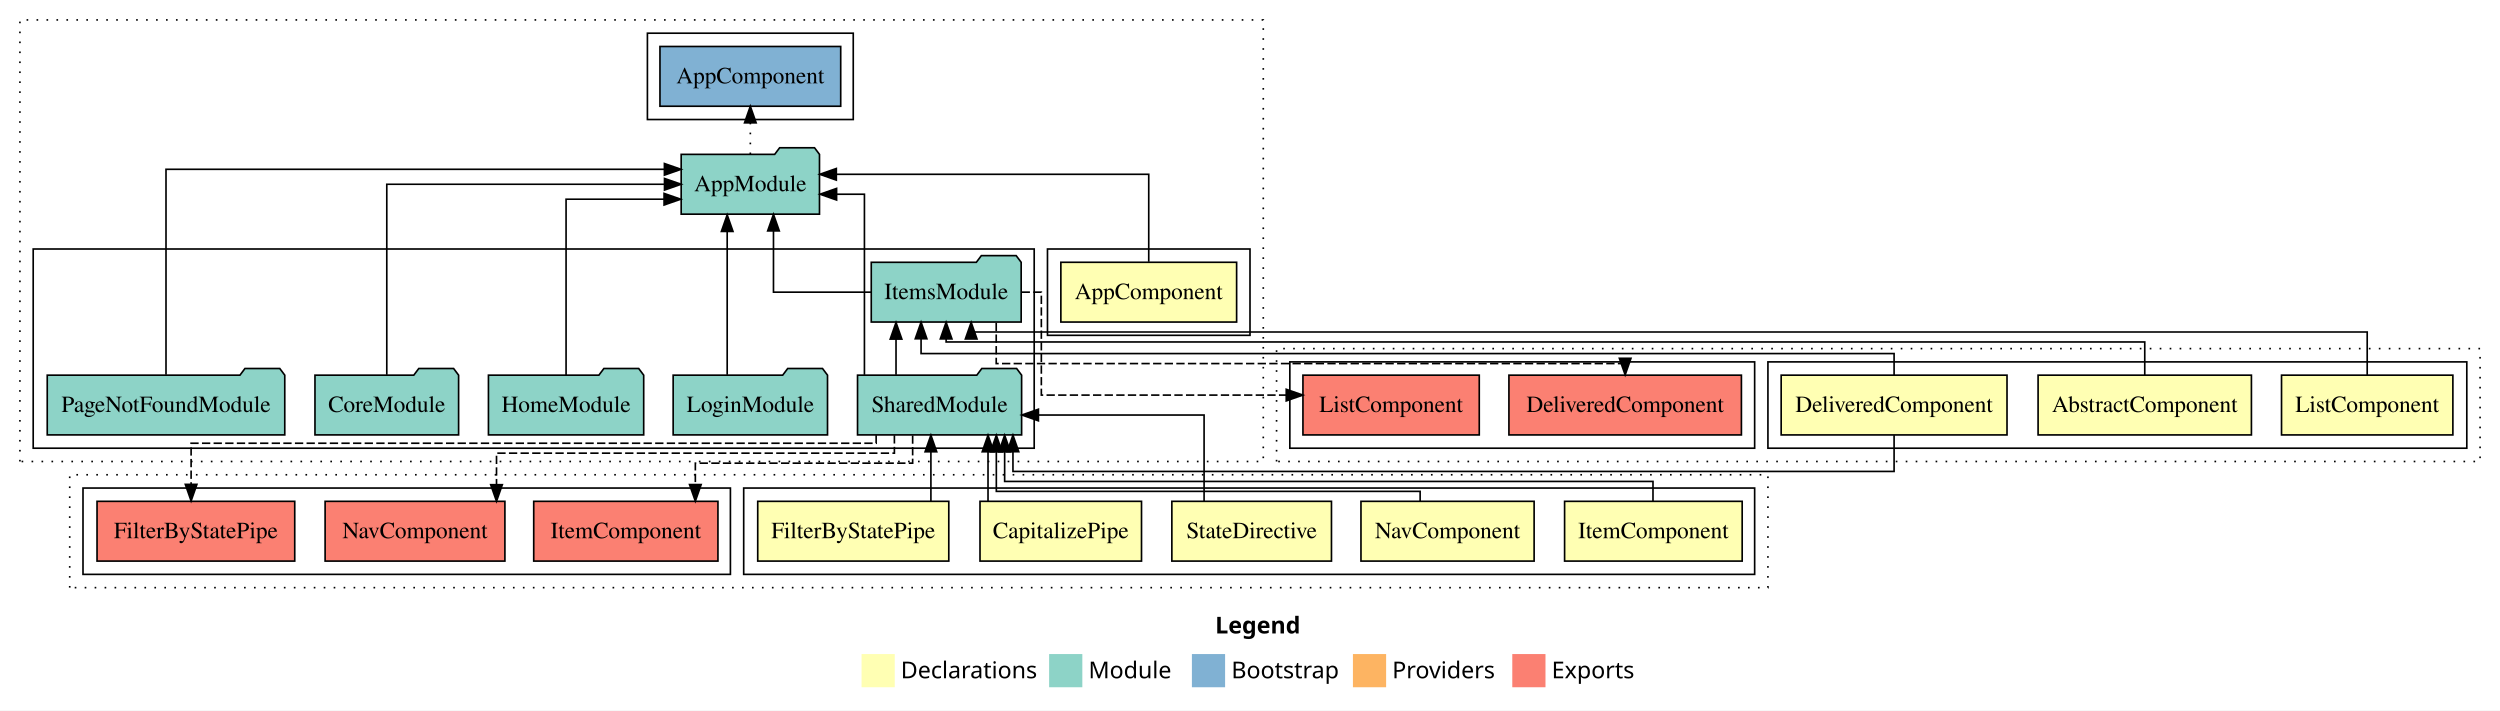
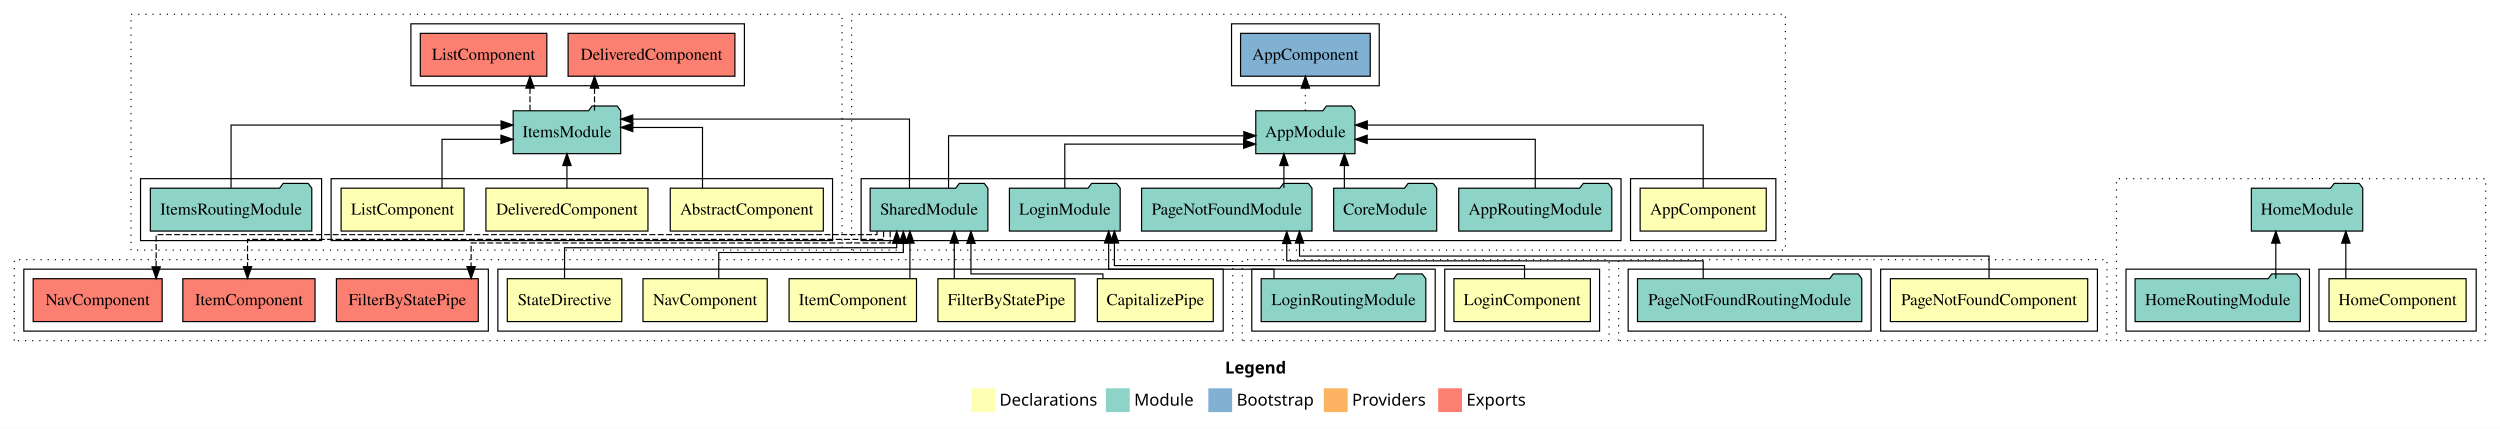
- <svg xmlns="http://www.w3.org/2000/svg" width="1506pt" height="428pt" viewBox="0.00 0.00 1506.00 428.00">
-   <g id="graph0" class="graph" transform="scale(1 1) rotate(0) translate(4 424)">
-     <polygon fill="#ffffff" stroke="transparent" points="-4,4 -4,-424 1502,-424 1502,4 -4,4" />
-     <text text-anchor="start" x="728.009" y="-42.4" font-family="sans-serif" font-weight="bold" font-size="14.00" fill="#000000">Legend</text>
-     <polygon fill="#ffffb3" stroke="transparent" points="515,-10 515,-30 535,-30 535,-10 515,-10" />
-     <text text-anchor="start" x="538.629" y="-15.4" font-family="sans-serif" font-size="14.00" fill="#000000">  Declarations</text>
-     <polygon fill="#8dd3c7" stroke="transparent" points="628,-10 628,-30 648,-30 648,-10 628,-10" />
-     <text text-anchor="start" x="651.725" y="-15.4" font-family="sans-serif" font-size="14.00" fill="#000000">  Module</text>
-     <polygon fill="#80b1d3" stroke="transparent" points="714,-10 714,-30 734,-30 734,-10 714,-10" />
-     <text text-anchor="start" x="737.781" y="-15.4" font-family="sans-serif" font-size="14.00" fill="#000000">  Bootstrap</text>
-     <polygon fill="#fdb462" stroke="transparent" points="811,-10 811,-30 831,-30 831,-10 811,-10" />
-     <text text-anchor="start" x="834.673" y="-15.4" font-family="sans-serif" font-size="14.00" fill="#000000">  Providers</text>
-     <polygon fill="#fb8072" stroke="transparent" points="907,-10 907,-30 927,-30 927,-10 907,-10" />
-     <text text-anchor="start" x="930.726" y="-15.4" font-family="sans-serif" font-size="14.00" fill="#000000">  Exports</text>
+ <svg xmlns="http://www.w3.org/2000/svg" width="2099pt" height="360pt" viewBox="0.00 0.00 2099.00 360.00">
+   <g id="graph0" class="graph" transform="scale(1 1) rotate(0) translate(4 356)">
+     <polygon fill="#ffffff" stroke="transparent" points="-4,4 -4,-356 2095,-356 2095,4 -4,4" />
+     <text text-anchor="start" x="1024.509" y="-42.4" font-family="sans-serif" font-weight="bold" font-size="14.00" fill="#000000">Legend</text>
+     <polygon fill="#ffffb3" stroke="transparent" points="811.5,-10 811.5,-30 831.5,-30 831.5,-10 811.5,-10" />
+     <text text-anchor="start" x="835.129" y="-15.4" font-family="sans-serif" font-size="14.00" fill="#000000">  Declarations</text>
+     <polygon fill="#8dd3c7" stroke="transparent" points="924.5,-10 924.5,-30 944.5,-30 944.5,-10 924.5,-10" />
+     <text text-anchor="start" x="948.225" y="-15.4" font-family="sans-serif" font-size="14.00" fill="#000000">  Module</text>
+     <polygon fill="#80b1d3" stroke="transparent" points="1010.5,-10 1010.5,-30 1030.5,-30 1030.5,-10 1010.5,-10" />
+     <text text-anchor="start" x="1034.281" y="-15.4" font-family="sans-serif" font-size="14.00" fill="#000000">  Bootstrap</text>
+     <polygon fill="#fdb462" stroke="transparent" points="1107.5,-10 1107.5,-30 1127.5,-30 1127.5,-10 1107.5,-10" />
+     <text text-anchor="start" x="1131.173" y="-15.4" font-family="sans-serif" font-size="14.00" fill="#000000">  Providers</text>
+     <polygon fill="#fb8072" stroke="transparent" points="1203.5,-10 1203.5,-30 1223.5,-30 1223.5,-10 1203.5,-10" />
+     <text text-anchor="start" x="1227.226" y="-15.4" font-family="sans-serif" font-size="14.00" fill="#000000">  Exports</text>
    <g id="clust1" class="cluster">
-       <polygon fill="none" stroke="#000000" stroke-dasharray="1,5" points="8,-146 8,-412 757,-412 757,-146 8,-146" />
+       <polygon fill="none" stroke="#000000" stroke-dasharray="1,5" points="711,-146 711,-344 1495,-344 1495,-146 711,-146" />
    </g>
    <g id="clust2" class="cluster">
-       <polygon fill="none" stroke="#000000" points="627,-222 627,-274 749,-274 749,-222 627,-222" />
+       <polygon fill="none" stroke="#000000" points="1365,-154 1365,-206 1487,-206 1487,-154 1365,-154" />
    </g>
    <g id="clust4" class="cluster">
-       <polygon fill="none" stroke="#000000" points="16,-154 16,-274 619,-274 619,-154 16,-154" />
+       <polygon fill="none" stroke="#000000" points="719,-154 719,-206 1357,-206 1357,-154 719,-154" />
    </g>
    <g id="clust6" class="cluster">
-       <polygon fill="none" stroke="#000000" points="386,-352 386,-404 510,-404 510,-352 386,-352" />
+       <polygon fill="none" stroke="#000000" points="1030,-284 1030,-336 1154,-336 1154,-284 1030,-284" />
    </g>
    <g id="clust20" class="cluster">
-       <polygon fill="none" stroke="#000000" stroke-dasharray="1,5" points="765,-146 765,-214 1490,-214 1490,-146 765,-146" />
+       <polygon fill="none" stroke="#000000" stroke-dasharray="1,5" points="1773,-70 1773,-206 2083,-206 2083,-70 1773,-70" />
    </g>
    <g id="clust21" class="cluster">
-       <polygon fill="none" stroke="#000000" points="1061,-154 1061,-206 1482,-206 1482,-154 1061,-154" />
-     </g>
-     <g id="clust26" class="cluster">
-       <polygon fill="none" stroke="#000000" points="773,-154 773,-206 1053,-206 1053,-154 773,-154" />
-     </g>
-     <g id="clust41" class="cluster">
-       <polygon fill="none" stroke="#000000" stroke-dasharray="1,5" points="38,-70 38,-138 1061,-138 1061,-70 38,-70" />
-     </g>
-     <g id="clust42" class="cluster">
-       <polygon fill="none" stroke="#000000" points="444,-78 444,-130 1053,-130 1053,-78 444,-78" />
-     </g>
-     <g id="clust50" class="cluster">
-       <polygon fill="none" stroke="#000000" points="46,-78 46,-130 436,-130 436,-78 46,-78" />
+       <polygon fill="none" stroke="#000000" points="1943,-78 1943,-130 2075,-130 2075,-78 1943,-78" />
+     </g>
+     <g id="clust23" class="cluster">
+       <polygon fill="none" stroke="#000000" points="1781,-78 1781,-130 1935,-130 1935,-78 1781,-78" />
+     </g>
+     <g id="clust33" class="cluster">
+       <polygon fill="none" stroke="#000000" stroke-dasharray="1,5" points="106,-146 106,-344 703,-344 703,-146 106,-146" />
+     </g>
+     <g id="clust34" class="cluster">
+       <polygon fill="none" stroke="#000000" points="274,-154 274,-206 695,-206 695,-154 274,-154" />
+     </g>
+     <g id="clust38" class="cluster">
+       <polygon fill="none" stroke="#000000" points="114,-154 114,-206 266,-206 266,-154 114,-154" />
+     </g>
+     <g id="clust39" class="cluster">
+       <polygon fill="none" stroke="#000000" points="341,-284 341,-336 621,-336 621,-284 341,-284" />
+     </g>
+     <g id="clust48" class="cluster">
+       <polygon fill="none" stroke="#000000" stroke-dasharray="1,5" points="1039,-70 1039,-138 1347,-138 1347,-70 1039,-70" />
+     </g>
+     <g id="clust49" class="cluster">
+       <polygon fill="none" stroke="#000000" points="1209,-78 1209,-130 1339,-130 1339,-78 1209,-78" />
+     </g>
+     <g id="clust51" class="cluster">
+       <polygon fill="none" stroke="#000000" points="1047,-78 1047,-130 1201,-130 1201,-78 1047,-78" />
+     </g>
+     <g id="clust61" class="cluster">
+       <polygon fill="none" stroke="#000000" stroke-dasharray="1,5" points="1355,-70 1355,-138 1765,-138 1765,-70 1355,-70" />
+     </g>
+     <g id="clust62" class="cluster">
+       <polygon fill="none" stroke="#000000" points="1575,-78 1575,-130 1757,-130 1757,-78 1575,-78" />
+     </g>
+     <g id="clust64" class="cluster">
+       <polygon fill="none" stroke="#000000" points="1363,-78 1363,-130 1567,-130 1567,-78 1363,-78" />
+     </g>
+     <g id="clust74" class="cluster">
+       <polygon fill="none" stroke="#000000" stroke-dasharray="1,5" points="8,-70 8,-138 1031,-138 1031,-70 8,-70" />
+     </g>
+     <g id="clust75" class="cluster">
+       <polygon fill="none" stroke="#000000" points="414,-78 414,-130 1023,-130 1023,-78 414,-78" />
+     </g>
+     <g id="clust82" class="cluster">
+       <polygon fill="none" stroke="#000000" points="16,-78 16,-130 406,-130 406,-78 16,-78" />
    </g>
    <g id="node1" class="node">
-       <polygon fill="#ffffb3" stroke="#000000" points="740.94,-266 635.06,-266 635.06,-230 740.94,-230 740.94,-266" />
-       <text text-anchor="middle" x="688" y="-243.8" font-family="Times,serif" font-size="14.00" fill="#000000">AppComponent</text>
+       <polygon fill="#ffffb3" stroke="#000000" points="1478.94,-198 1373.06,-198 1373.06,-162 1478.94,-162 1478.94,-198" />
+       <text text-anchor="middle" x="1426" y="-175.8" font-family="Times,serif" font-size="14.00" fill="#000000">AppComponent</text>
    </g>
    <g id="node2" class="node">
-       <polygon fill="#8dd3c7" stroke="#000000" points="489.657,-331 486.657,-335 465.657,-335 462.657,-331 406.343,-331 406.343,-295 489.657,-295 489.657,-331" />
-       <text text-anchor="middle" x="448" y="-308.8" font-family="Times,serif" font-size="14.00" fill="#000000">AppModule</text>
+       <polygon fill="#8dd3c7" stroke="#000000" points="1133.657,-263 1130.657,-267 1109.657,-267 1106.657,-263 1050.343,-263 1050.343,-227 1133.657,-227 1133.657,-263" />
+       <text text-anchor="middle" x="1092" y="-240.8" font-family="Times,serif" font-size="14.00" fill="#000000">AppModule</text>
    </g>
    <g id="edge1" class="edge">
-       <path fill="none" stroke="#000000" d="M688,-266.284C688,-287.321 688,-319 688,-319 688,-319 499.805,-319 499.805,-319" />
-       <polygon fill="#000000" stroke="#000000" points="499.805,-315.5 489.805,-319 499.805,-322.5 499.805,-315.5" />
+       <path fill="none" stroke="#000000" d="M1426,-198.284C1426,-219.321 1426,-251 1426,-251 1426,-251 1143.963,-251 1143.963,-251" />
+       <polygon fill="#000000" stroke="#000000" points="1143.963,-247.5 1133.963,-251 1143.963,-254.5 1143.963,-247.5" />
+     </g>
+     <g id="node8" class="node">
+       <polygon fill="#80b1d3" stroke="#000000" points="1146.439,-328 1037.561,-328 1037.561,-292 1146.439,-292 1146.439,-328" />
+       <text text-anchor="middle" x="1092" y="-305.8" font-family="Times,serif" font-size="14.00" fill="#000000">AppComponent </text>
+     </g>
+     <g id="edge7" class="edge">
+       <path fill="none" stroke="#000000" stroke-dasharray="1,5" d="M1092,-263.106C1092,-263.106 1092,-281.991 1092,-281.991" />
+       <polygon fill="#000000" stroke="#000000" points="1088.5,-281.991 1092,-291.991 1095.5,-281.991 1088.5,-281.991" />
+     </g>
+     <g id="node3" class="node">
+       <polygon fill="#8dd3c7" stroke="#000000" points="1349.274,-198 1346.274,-202 1325.274,-202 1322.274,-198 1220.726,-198 1220.726,-162 1349.274,-162 1349.274,-198" />
+       <text text-anchor="middle" x="1285" y="-175.8" font-family="Times,serif" font-size="14.00" fill="#000000">AppRoutingModule</text>
+     </g>
+     <g id="edge2" class="edge">
+       <path fill="none" stroke="#000000" d="M1285,-198.023C1285,-215.373 1285,-239 1285,-239 1285,-239 1143.878,-239 1143.878,-239" />
+       <polygon fill="#000000" stroke="#000000" points="1143.878,-235.5 1133.878,-239 1143.878,-242.5 1143.878,-235.5" />
+     </g>
+     <g id="node4" class="node">
+       <polygon fill="#8dd3c7" stroke="#000000" points="1202.262,-198 1199.262,-202 1178.262,-202 1175.262,-198 1115.738,-198 1115.738,-162 1202.262,-162 1202.262,-198" />
+       <text text-anchor="middle" x="1159" y="-175.8" font-family="Times,serif" font-size="14.00" fill="#000000">CoreModule</text>
+     </g>
+     <g id="edge3" class="edge">
+       <path fill="none" stroke="#000000" d="M1124.724,-198.106C1124.724,-198.106 1124.724,-216.991 1124.724,-216.991" />
+       <polygon fill="#000000" stroke="#000000" points="1121.224,-216.991 1124.724,-226.991 1128.224,-216.991 1121.224,-216.991" />
+     </g>
+     <g id="node5" class="node">
+       <polygon fill="#8dd3c7" stroke="#000000" points="936.493,-198 933.493,-202 912.493,-202 909.493,-198 843.507,-198 843.507,-162 936.493,-162 936.493,-198" />
+       <text text-anchor="middle" x="890" y="-175.8" font-family="Times,serif" font-size="14.00" fill="#000000">LoginModule</text>
+     </g>
+     <g id="edge4" class="edge">
+       <path fill="none" stroke="#000000" d="M890,-198.009C890,-214.049 890,-235 890,-235 890,-235 1040.146,-235 1040.146,-235" />
+       <polygon fill="#000000" stroke="#000000" points="1040.146,-238.5 1050.146,-235 1040.145,-231.5 1040.146,-238.5" />
+     </g>
+     <g id="node6" class="node">
+       <polygon fill="#8dd3c7" stroke="#000000" points="1097.542,-198 1094.542,-202 1073.542,-202 1070.542,-198 954.458,-198 954.458,-162 1097.542,-162 1097.542,-198" />
+       <text text-anchor="middle" x="1026" y="-175.8" font-family="Times,serif" font-size="14.00" fill="#000000">PageNotFoundModule</text>
+     </g>
+     <g id="edge5" class="edge">
+       <path fill="none" stroke="#000000" d="M1073.971,-198.106C1073.971,-198.106 1073.971,-216.991 1073.971,-216.991" />
+       <polygon fill="#000000" stroke="#000000" points="1070.471,-216.991 1073.971,-226.991 1077.471,-216.991 1070.471,-216.991" />
+     </g>
+     <g id="node7" class="node">
+       <polygon fill="#8dd3c7" stroke="#000000" points="825.423,-198 822.423,-202 801.423,-202 798.423,-198 726.577,-198 726.577,-162 825.423,-162 825.423,-198" />
+       <text text-anchor="middle" x="776" y="-175.8" font-family="Times,serif" font-size="14.00" fill="#000000">SharedModule</text>
+     </g>
+     <g id="edge6" class="edge">
+       <path fill="none" stroke="#000000" d="M792.404,-198.267C792.404,-216.555 792.404,-242 792.404,-242 792.404,-242 1040.342,-242 1040.342,-242" />
+       <polygon fill="#000000" stroke="#000000" points="1040.342,-245.5 1050.342,-242 1040.342,-238.5 1040.342,-245.5" />
+     </g>
+     <g id="node15" class="node">
+       <polygon fill="#8dd3c7" stroke="#000000" points="517.152,-263 514.152,-267 493.151,-267 490.151,-263 426.849,-263 426.849,-227 517.152,-227 517.152,-263" />
+       <text text-anchor="middle" x="472" y="-240.8" font-family="Times,serif" font-size="14.00" fill="#000000">ItemsModule</text>
+     </g>
+     <g id="edge14" class="edge">
+       <path fill="none" stroke="#000000" d="M759.596,-198.011C759.596,-220.485 759.596,-256 759.596,-256 759.596,-256 527.253,-256 527.253,-256" />
+       <polygon fill="#000000" stroke="#000000" points="527.253,-252.5 517.253,-256 527.253,-259.5 527.253,-252.5" />
+     </g>
+     <g id="node28" class="node">
+       <polygon fill="#fb8072" stroke="#000000" points="397.547,-122 278.453,-122 278.453,-86 397.547,-86 397.547,-122" />
+       <text text-anchor="middle" x="338" y="-99.8" font-family="Times,serif" font-size="14.00" fill="#000000">FilterByStatePipe </text>
+     </g>
+     <g id="edge26" class="edge">
+       <path fill="none" stroke="#000000" stroke-dasharray="5,2" d="M743.377,-161.793C743.377,-156.445 743.377,-152 743.377,-152 743.377,-152 391.539,-152 391.539,-152 391.539,-152 391.539,-132.147 391.539,-132.147" />
+       <polygon fill="#000000" stroke="#000000" points="395.039,-132.147 391.539,-122.147 388.039,-132.147 395.039,-132.147" />
+     </g>
+     <g id="node29" class="node">
+       <polygon fill="#fb8072" stroke="#000000" points="260.49,-122 149.51,-122 149.51,-86 260.49,-86 260.49,-122" />
+       <text text-anchor="middle" x="205" y="-99.8" font-family="Times,serif" font-size="14.00" fill="#000000">ItemComponent </text>
+     </g>
+     <g id="edge27" class="edge">
+       <path fill="none" stroke="#000000" stroke-dasharray="5,2" d="M737.848,-161.831C737.848,-157.954 737.848,-155 737.848,-155 737.848,-155 203.82,-155 203.82,-155 203.82,-155 203.82,-132.124 203.82,-132.124" />
+       <polygon fill="#000000" stroke="#000000" points="207.32,-132.124 203.82,-122.124 200.32,-132.124 207.32,-132.124" />
+     </g>
+     <g id="node30" class="node">
+       <polygon fill="#fb8072" stroke="#000000" points="132.154,-122 23.846,-122 23.846,-86 132.154,-86 132.154,-122" />
+       <text text-anchor="middle" x="78" y="-99.8" font-family="Times,serif" font-size="14.00" fill="#000000">NavComponent </text>
+     </g>
+     <g id="edge28" class="edge">
+       <path fill="none" stroke="#000000" stroke-dasharray="5,2" d="M732.318,-161.92C732.318,-160.154 732.318,-159 732.318,-159 732.318,-159 127.096,-159 127.096,-159 127.096,-159 127.096,-132.009 127.096,-132.009" />
+       <polygon fill="#000000" stroke="#000000" points="130.596,-132.009 127.096,-122.009 123.596,-132.009 130.596,-132.009" />
    </g>
    <g id="node9" class="node">
-       <polygon fill="#80b1d3" stroke="#000000" points="502.439,-396 393.561,-396 393.561,-360 502.439,-360 502.439,-396" />
-       <text text-anchor="middle" x="448" y="-373.8" font-family="Times,serif" font-size="14.00" fill="#000000">AppComponent </text>
+       <polygon fill="#ffffb3" stroke="#000000" points="2066.545,-122 1951.455,-122 1951.455,-86 2066.545,-86 2066.545,-122" />
+       <text text-anchor="middle" x="2009" y="-99.8" font-family="Times,serif" font-size="14.00" fill="#000000">HomeComponent</text>
+     </g>
+     <g id="node10" class="node">
+       <polygon fill="#8dd3c7" stroke="#000000" points="1979.762,-198 1976.762,-202 1955.762,-202 1952.762,-198 1886.238,-198 1886.238,-162 1979.762,-162 1979.762,-198" />
+       <text text-anchor="middle" x="1933" y="-175.8" font-family="Times,serif" font-size="14.00" fill="#000000">HomeModule</text>
    </g>
    <g id="edge8" class="edge">
-       <path fill="none" stroke="#000000" stroke-dasharray="1,5" d="M448,-331.106C448,-331.106 448,-349.991 448,-349.991" />
-       <polygon fill="#000000" stroke="#000000" points="444.5,-349.991 448,-359.991 451.5,-349.991 444.5,-349.991" />
-     </g>
-     <g id="node3" class="node">
-       <polygon fill="#8dd3c7" stroke="#000000" points="272.262,-198 269.262,-202 248.262,-202 245.262,-198 185.738,-198 185.738,-162 272.262,-162 272.262,-198" />
-       <text text-anchor="middle" x="229" y="-175.8" font-family="Times,serif" font-size="14.00" fill="#000000">CoreModule</text>
-     </g>
-     <g id="edge2" class="edge">
-       <path fill="none" stroke="#000000" d="M229,-198.214C229,-234.64 229,-313 229,-313 229,-313 396.292,-313 396.292,-313" />
-       <polygon fill="#000000" stroke="#000000" points="396.292,-316.5 406.292,-313 396.292,-309.5 396.292,-316.5" />
-     </g>
-     <g id="node4" class="node">
-       <polygon fill="#8dd3c7" stroke="#000000" points="383.762,-198 380.762,-202 359.762,-202 356.762,-198 290.238,-198 290.238,-162 383.762,-162 383.762,-198" />
-       <text text-anchor="middle" x="337" y="-175.8" font-family="Times,serif" font-size="14.00" fill="#000000">HomeModule</text>
-     </g>
-     <g id="edge3" class="edge">
-       <path fill="none" stroke="#000000" d="M337,-198.031C337,-232.422 337,-304 337,-304 337,-304 396.036,-304 396.036,-304" />
-       <polygon fill="#000000" stroke="#000000" points="396.036,-307.5 406.036,-304 396.036,-300.5 396.036,-307.5" />
-     </g>
-     <g id="node5" class="node">
-       <polygon fill="#8dd3c7" stroke="#000000" points="611.152,-266 608.152,-270 587.152,-270 584.152,-266 520.848,-266 520.848,-230 611.152,-230 611.152,-266" />
-       <text text-anchor="middle" x="566" y="-243.8" font-family="Times,serif" font-size="14.00" fill="#000000">ItemsModule</text>
-     </g>
-     <g id="edge4" class="edge">
-       <path fill="none" stroke="#000000" d="M520.662,-248C492.62,-248 461.943,-248 461.943,-248 461.943,-248 461.943,-284.894 461.943,-284.894" />
-       <polygon fill="#000000" stroke="#000000" points="458.443,-284.894 461.943,-294.894 465.443,-284.894 458.443,-284.894" />
+       <path fill="none" stroke="#000000" d="M1965.554,-122.011C1965.554,-122.011 1965.554,-151.855 1965.554,-151.855" />
+       <polygon fill="#000000" stroke="#000000" points="1962.054,-151.855 1965.554,-161.855 1969.054,-151.855 1962.054,-151.855" />
+     </g>
+     <g id="node11" class="node">
+       <polygon fill="#8dd3c7" stroke="#000000" points="1927.38,-122 1924.38,-126 1903.38,-126 1900.38,-122 1788.62,-122 1788.62,-86 1927.38,-86 1927.38,-122" />
+       <text text-anchor="middle" x="1858" y="-99.8" font-family="Times,serif" font-size="14.00" fill="#000000">HomeRoutingModule</text>
+     </g>
+     <g id="edge9" class="edge">
+       <path fill="none" stroke="#000000" d="M1906.78,-122.011C1906.78,-122.011 1906.78,-151.855 1906.78,-151.855" />
+       <polygon fill="#000000" stroke="#000000" points="1903.28,-151.855 1906.78,-161.855 1910.28,-151.855 1903.28,-151.855" />
+     </g>
+     <g id="node12" class="node">
+       <polygon fill="#ffffb3" stroke="#000000" points="687.255,-198 558.745,-198 558.745,-162 687.255,-162 687.255,-198" />
+       <text text-anchor="middle" x="623" y="-175.8" font-family="Times,serif" font-size="14.00" fill="#000000">AbstractComponent</text>
+     </g>
+     <g id="edge10" class="edge">
+       <path fill="none" stroke="#000000" d="M585.817,-198.129C585.817,-218.572 585.817,-249 585.817,-249 585.817,-249 527.311,-249 527.311,-249" />
+       <polygon fill="#000000" stroke="#000000" points="527.311,-245.5 517.311,-249 527.311,-252.5 527.311,-245.5" />
    </g>
    <g id="node13" class="node">
-       <polygon fill="#fb8072" stroke="#000000" points="1045.025,-198 904.975,-198 904.975,-162 1045.025,-162 1045.025,-198" />
-       <text text-anchor="middle" x="975" y="-175.8" font-family="Times,serif" font-size="14.00" fill="#000000">DeliveredComponent </text>
+       <polygon fill="#ffffb3" stroke="#000000" points="540.025,-198 403.975,-198 403.975,-162 540.025,-162 540.025,-198" />
+       <text text-anchor="middle" x="472" y="-175.8" font-family="Times,serif" font-size="14.00" fill="#000000">DeliveredComponent</text>
+     </g>
+     <g id="edge11" class="edge">
+       <path fill="none" stroke="#000000" d="M472,-198.106C472,-198.106 472,-216.991 472,-216.991" />
+       <polygon fill="#000000" stroke="#000000" points="468.5,-216.991 472,-226.991 475.5,-216.991 468.5,-216.991" />
+     </g>
+     <g id="node14" class="node">
+       <polygon fill="#ffffb3" stroke="#000000" points="385.611,-198 282.389,-198 282.389,-162 385.611,-162 385.611,-198" />
+       <text text-anchor="middle" x="334" y="-175.8" font-family="Times,serif" font-size="14.00" fill="#000000">ListComponent</text>
+     </g>
+     <g id="edge12" class="edge">
+       <path fill="none" stroke="#000000" d="M367.125,-198.023C367.125,-215.373 367.125,-239 367.125,-239 367.125,-239 416.61,-239 416.61,-239" />
+       <polygon fill="#000000" stroke="#000000" points="416.61,-242.5 426.61,-239 416.61,-235.5 416.61,-242.5" />
+     </g>
+     <g id="node17" class="node">
+       <polygon fill="#fb8072" stroke="#000000" points="613.025,-328 472.975,-328 472.975,-292 613.025,-292 613.025,-328" />
+       <text text-anchor="middle" x="543" y="-305.8" font-family="Times,serif" font-size="14.00" fill="#000000">DeliveredComponent </text>
+     </g>
+     <g id="edge15" class="edge">
+       <path fill="none" stroke="#000000" stroke-dasharray="5,2" d="M495.157,-263.106C495.157,-263.106 495.157,-281.991 495.157,-281.991" />
+       <polygon fill="#000000" stroke="#000000" points="491.657,-281.991 495.157,-291.991 498.657,-281.991 491.657,-281.991" />
+     </g>
+     <g id="node18" class="node">
+       <polygon fill="#fb8072" stroke="#000000" points="455.111,-328 348.889,-328 348.889,-292 455.111,-292 455.111,-328" />
+       <text text-anchor="middle" x="402" y="-305.8" font-family="Times,serif" font-size="14.00" fill="#000000">ListComponent </text>
+     </g>
+     <g id="edge16" class="edge">
+       <path fill="none" stroke="#000000" stroke-dasharray="5,2" d="M440.99,-263.106C440.99,-263.106 440.99,-281.991 440.99,-281.991" />
+       <polygon fill="#000000" stroke="#000000" points="437.49,-281.991 440.99,-291.991 444.49,-281.991 437.49,-281.991" />
+     </g>
+     <g id="node16" class="node">
+       <polygon fill="#8dd3c7" stroke="#000000" points="257.769,-198 254.769,-202 233.769,-202 230.769,-198 122.231,-198 122.231,-162 257.769,-162 257.769,-198" />
+       <text text-anchor="middle" x="190" y="-175.8" font-family="Times,serif" font-size="14.00" fill="#000000">ItemsRoutingModule</text>
    </g>
    <g id="edge13" class="edge">
-       <path fill="none" stroke="#000000" stroke-dasharray="5,2" d="M596.122,-229.515C596.122,-217.86 596.122,-205 596.122,-205 596.122,-205 975,-205 975,-205 975,-205 975,-204.317 975,-204.317" />
-       <polygon fill="#000000" stroke="#000000" points="978.5,-208.169 975,-198.169 971.5,-208.169 978.5,-208.169" />
-     </g>
-     <g id="node14" class="node">
-       <polygon fill="#fb8072" stroke="#000000" points="887.111,-198 780.889,-198 780.889,-162 887.111,-162 887.111,-198" />
-       <text text-anchor="middle" x="834" y="-175.8" font-family="Times,serif" font-size="14.00" fill="#000000">ListComponent </text>
-     </g>
-     <g id="edge14" class="edge">
-       <path fill="none" stroke="#000000" stroke-dasharray="5,2" d="M611.43,-248C618.385,-248 623.303,-248 623.303,-248 623.303,-248 623.303,-186 623.303,-186 623.303,-186 770.832,-186 770.832,-186" />
-       <polygon fill="#000000" stroke="#000000" points="770.832,-189.5 780.832,-186 770.832,-182.5 770.832,-189.5" />
-     </g>
-     <g id="node6" class="node">
-       <polygon fill="#8dd3c7" stroke="#000000" points="494.493,-198 491.493,-202 470.493,-202 467.493,-198 401.507,-198 401.507,-162 494.493,-162 494.493,-198" />
-       <text text-anchor="middle" x="448" y="-175.8" font-family="Times,serif" font-size="14.00" fill="#000000">LoginModule</text>
-     </g>
-     <g id="edge5" class="edge">
-       <path fill="none" stroke="#000000" d="M434.057,-198.214C434.057,-198.214 434.057,-284.579 434.057,-284.579" />
-       <polygon fill="#000000" stroke="#000000" points="430.557,-284.579 434.057,-294.579 437.557,-284.579 430.557,-284.579" />
-     </g>
-     <g id="node7" class="node">
-       <polygon fill="#8dd3c7" stroke="#000000" points="167.542,-198 164.542,-202 143.542,-202 140.542,-198 24.458,-198 24.458,-162 167.542,-162 167.542,-198" />
-       <text text-anchor="middle" x="96" y="-175.8" font-family="Times,serif" font-size="14.00" fill="#000000">PageNotFoundModule</text>
-     </g>
-     <g id="edge6" class="edge">
-       <path fill="none" stroke="#000000" d="M96,-198.273C96,-236.625 96,-322 96,-322 96,-322 396.239,-322 396.239,-322" />
-       <polygon fill="#000000" stroke="#000000" points="396.239,-325.5 406.239,-322 396.239,-318.5 396.239,-325.5" />
-     </g>
-     <g id="node8" class="node">
-       <polygon fill="#8dd3c7" stroke="#000000" points="611.423,-198 608.423,-202 587.423,-202 584.423,-198 512.577,-198 512.577,-162 611.423,-162 611.423,-198" />
-       <text text-anchor="middle" x="562" y="-175.8" font-family="Times,serif" font-size="14.00" fill="#000000">SharedModule</text>
-     </g>
-     <g id="edge7" class="edge">
-       <path fill="none" stroke="#000000" d="M516.732,-198.196C516.732,-233.313 516.732,-307 516.732,-307 516.732,-307 499.962,-307 499.962,-307" />
-       <polygon fill="#000000" stroke="#000000" points="499.962,-303.5 489.962,-307 499.961,-310.5 499.962,-303.5" />
-     </g>
-     <g id="edge12" class="edge">
-       <path fill="none" stroke="#000000" d="M535.764,-198.223C535.764,-198.223 535.764,-219.727 535.764,-219.727" />
-       <polygon fill="#000000" stroke="#000000" points="532.264,-219.727 535.764,-229.727 539.264,-219.727 532.264,-219.727" />
+       <path fill="none" stroke="#000000" d="M190,-198.284C190,-219.321 190,-251 190,-251 190,-251 416.692,-251 416.692,-251" />
+       <polygon fill="#000000" stroke="#000000" points="416.692,-254.5 426.692,-251 416.692,-247.5 416.692,-254.5" />
+     </g>
+     <g id="node19" class="node">
+       <polygon fill="#ffffb3" stroke="#000000" points="1331.276,-122 1216.724,-122 1216.724,-86 1331.276,-86 1331.276,-122" />
+       <text text-anchor="middle" x="1274" y="-99.8" font-family="Times,serif" font-size="14.00" fill="#000000">LoginComponent</text>
+     </g>
+     <g id="edge17" class="edge">
+       <path fill="none" stroke="#000000" d="M1276,-122.201C1276,-128.028 1276,-133 1276,-133 1276,-133 931.667,-133 931.667,-133 931.667,-133 931.667,-151.963 931.667,-151.963" />
+       <polygon fill="#000000" stroke="#000000" points="928.167,-151.963 931.667,-161.963 935.167,-151.963 928.167,-151.963" />
    </g>
    <g id="node20" class="node">
-       <polygon fill="#fb8072" stroke="#000000" points="173.547,-122 54.453,-122 54.453,-86 173.547,-86 173.547,-122" />
-       <text text-anchor="middle" x="114" y="-99.8" font-family="Times,serif" font-size="14.00" fill="#000000">FilterByStatePipe </text>
+       <polygon fill="#8dd3c7" stroke="#000000" points="1193.111,-122 1190.111,-126 1169.111,-126 1166.111,-122 1054.889,-122 1054.889,-86 1193.111,-86 1193.111,-122" />
+       <text text-anchor="middle" x="1124" y="-99.8" font-family="Times,serif" font-size="14.00" fill="#000000">LoginRoutingModule</text>
+     </g>
+     <g id="edge18" class="edge">
+       <path fill="none" stroke="#000000" d="M1065.651,-122.058C1065.651,-126.495 1065.651,-130 1065.651,-130 1065.651,-130 926.837,-130 926.837,-130 926.837,-130 926.837,-151.949 926.837,-151.949" />
+       <polygon fill="#000000" stroke="#000000" points="923.337,-151.949 926.837,-161.949 930.337,-151.949 923.337,-151.949" />
+     </g>
+     <g id="node21" class="node">
+       <polygon fill="#ffffb3" stroke="#000000" points="1748.824,-122 1583.176,-122 1583.176,-86 1748.824,-86 1748.824,-122" />
+       <text text-anchor="middle" x="1666" y="-99.8" font-family="Times,serif" font-size="14.00" fill="#000000">PageNotFoundComponent</text>
+     </g>
+     <g id="edge19" class="edge">
+       <path fill="none" stroke="#000000" d="M1666,-122.066C1666,-131.459 1666,-141 1666,-141 1666,-141 1087.064,-141 1087.064,-141 1087.064,-141 1087.064,-151.87 1087.064,-151.87" />
+       <polygon fill="#000000" stroke="#000000" points="1083.564,-151.87 1087.064,-161.87 1090.564,-151.87 1083.564,-151.87" />
+     </g>
+     <g id="node22" class="node">
+       <polygon fill="#8dd3c7" stroke="#000000" points="1559.159,-122 1556.159,-126 1535.159,-126 1532.159,-122 1370.841,-122 1370.841,-86 1559.159,-86 1559.159,-122" />
+       <text text-anchor="middle" x="1465" y="-99.8" font-family="Times,serif" font-size="14.00" fill="#000000">PageNotFoundRoutingModule</text>
+     </g>
+     <g id="edge20" class="edge">
+       <path fill="none" stroke="#000000" d="M1426,-122.045C1426,-129.749 1426,-137 1426,-137 1426,-137 1076.358,-137 1076.358,-137 1076.358,-137 1076.358,-151.515 1076.358,-151.515" />
+       <polygon fill="#000000" stroke="#000000" points="1072.858,-151.514 1076.358,-161.515 1079.858,-151.515 1072.858,-151.514" />
+     </g>
+     <g id="node23" class="node">
+       <polygon fill="#ffffb3" stroke="#000000" points="1014.646,-122 917.354,-122 917.354,-86 1014.646,-86 1014.646,-122" />
+       <text text-anchor="middle" x="966" y="-99.8" font-family="Times,serif" font-size="14.00" fill="#000000">CapitalizePipe</text>
    </g>
    <g id="edge21" class="edge">
-       <path fill="none" stroke="#000000" stroke-dasharray="5,2" d="M523.786,-161.878C523.786,-159.027 523.786,-157 523.786,-157 523.786,-157 111.124,-157 111.124,-157 111.124,-157 111.124,-132.24 111.124,-132.24" />
-       <polygon fill="#000000" stroke="#000000" points="114.624,-132.24 111.124,-122.24 107.624,-132.24 114.624,-132.24" />
-     </g>
-     <g id="node21" class="node">
-       <polygon fill="#fb8072" stroke="#000000" points="428.49,-122 317.51,-122 317.51,-86 428.49,-86 428.49,-122" />
-       <text text-anchor="middle" x="373" y="-99.8" font-family="Times,serif" font-size="14.00" fill="#000000">ItemComponent </text>
+       <path fill="none" stroke="#000000" d="M922.007,-122.168C922.007,-124.448 922.007,-126 922.007,-126 922.007,-126 811.216,-126 811.216,-126 811.216,-126 811.216,-151.718 811.216,-151.718" />
+       <polygon fill="#000000" stroke="#000000" points="807.716,-151.718 811.216,-161.718 814.716,-151.718 807.716,-151.718" />
+     </g>
+     <g id="node24" class="node">
+       <polygon fill="#ffffb3" stroke="#000000" points="898.548,-122 783.452,-122 783.452,-86 898.548,-86 898.548,-122" />
+       <text text-anchor="middle" x="841" y="-99.8" font-family="Times,serif" font-size="14.00" fill="#000000">FilterByStatePipe</text>
    </g>
    <g id="edge22" class="edge">
-       <path fill="none" stroke="#000000" stroke-dasharray="5,2" d="M545.78,-161.68C545.78,-153.212 545.78,-145 545.78,-145 545.78,-145 414.874,-145 414.874,-145 414.874,-145 414.874,-132.102 414.874,-132.102" />
-       <polygon fill="#000000" stroke="#000000" points="418.374,-132.102 414.874,-122.103 411.374,-132.103 418.374,-132.102" />
-     </g>
-     <g id="node22" class="node">
-       <polygon fill="#fb8072" stroke="#000000" points="300.154,-122 191.846,-122 191.846,-86 300.154,-86 300.154,-122" />
-       <text text-anchor="middle" x="246" y="-99.8" font-family="Times,serif" font-size="14.00" fill="#000000">NavComponent </text>
+       <path fill="none" stroke="#000000" d="M797.221,-122.011C797.221,-122.011 797.221,-151.855 797.221,-151.855" />
+       <polygon fill="#000000" stroke="#000000" points="793.721,-151.855 797.221,-161.855 800.721,-151.855 793.721,-151.855" />
+     </g>
+     <g id="node25" class="node">
+       <polygon fill="#ffffb3" stroke="#000000" points="765.489,-122 658.511,-122 658.511,-86 765.489,-86 765.489,-122" />
+       <text text-anchor="middle" x="712" y="-99.8" font-family="Times,serif" font-size="14.00" fill="#000000">ItemComponent</text>
    </g>
    <g id="edge23" class="edge">
-       <path fill="none" stroke="#000000" stroke-dasharray="5,2" d="M534.783,-161.798C534.783,-155.972 534.783,-151 534.783,-151 534.783,-151 295.098,-151 295.098,-151 295.098,-151 295.098,-132.037 295.098,-132.037" />
-       <polygon fill="#000000" stroke="#000000" points="298.598,-132.037 295.098,-122.037 291.598,-132.037 298.598,-132.037" />
-     </g>
-     <g id="node10" class="node">
-       <polygon fill="#ffffb3" stroke="#000000" points="1352.255,-198 1223.745,-198 1223.745,-162 1352.255,-162 1352.255,-198" />
-       <text text-anchor="middle" x="1288" y="-175.8" font-family="Times,serif" font-size="14.00" fill="#000000">AbstractComponent</text>
-     </g>
-     <g id="edge9" class="edge">
-       <path fill="none" stroke="#000000" d="M1288,-198.11C1288,-207.897 1288,-218 1288,-218 1288,-218 565.943,-218 565.943,-218 565.943,-218 565.943,-219.857 565.943,-219.857" />
-       <polygon fill="#000000" stroke="#000000" points="562.443,-219.857 565.943,-229.857 569.443,-219.857 562.443,-219.857" />
-     </g>
-     <g id="node11" class="node">
-       <polygon fill="#ffffb3" stroke="#000000" points="1205.025,-198 1068.975,-198 1068.975,-162 1205.025,-162 1205.025,-198" />
-       <text text-anchor="middle" x="1137" y="-175.8" font-family="Times,serif" font-size="14.00" fill="#000000">DeliveredComponent</text>
-     </g>
-     <g id="edge10" class="edge">
-       <path fill="none" stroke="#000000" d="M1137,-198.033C1137,-204.853 1137,-211 1137,-211 1137,-211 550.853,-211 550.853,-211 550.853,-211 550.853,-219.934 550.853,-219.934" />
-       <polygon fill="#000000" stroke="#000000" points="547.354,-219.934 550.853,-229.934 554.354,-219.934 547.354,-219.934" />
-     </g>
-     <g id="edge16" class="edge">
-       <path fill="none" stroke="#000000" d="M1137,-161.873C1137,-151.289 1137,-140 1137,-140 1137,-140 606.204,-140 606.204,-140 606.204,-140 606.204,-151.873 606.204,-151.873" />
-       <polygon fill="#000000" stroke="#000000" points="602.705,-151.873 606.204,-161.873 609.705,-151.873 602.705,-151.873" />
-     </g>
-     <g id="node12" class="node">
-       <polygon fill="#ffffb3" stroke="#000000" points="1473.611,-198 1370.389,-198 1370.389,-162 1473.611,-162 1473.611,-198" />
-       <text text-anchor="middle" x="1422" y="-175.8" font-family="Times,serif" font-size="14.00" fill="#000000">ListComponent</text>
-     </g>
-     <g id="edge11" class="edge">
-       <path fill="none" stroke="#000000" d="M1422,-198.15C1422,-210.271 1422,-224 1422,-224 1422,-224 581.032,-224 581.032,-224 581.032,-224 581.032,-224.581 581.032,-224.581" />
-       <polygon fill="#000000" stroke="#000000" points="577.533,-219.81 581.032,-229.81 584.533,-219.81 577.533,-219.81" />
-     </g>
-     <g id="node15" class="node">
-       <polygon fill="#ffffb3" stroke="#000000" points="683.646,-122 586.354,-122 586.354,-86 683.646,-86 683.646,-122" />
-       <text text-anchor="middle" x="635" y="-99.8" font-family="Times,serif" font-size="14.00" fill="#000000">CapitalizePipe</text>
-     </g>
-     <g id="edge15" class="edge">
-       <path fill="none" stroke="#000000" d="M591.184,-122.011C591.184,-122.011 591.184,-151.855 591.184,-151.855" />
-       <polygon fill="#000000" stroke="#000000" points="587.684,-151.855 591.184,-161.855 594.684,-151.855 587.684,-151.855" />
-     </g>
-     <g id="node16" class="node">
-       <polygon fill="#ffffb3" stroke="#000000" points="567.548,-122 452.452,-122 452.452,-86 567.548,-86 567.548,-122" />
-       <text text-anchor="middle" x="510" y="-99.8" font-family="Times,serif" font-size="14.00" fill="#000000">FilterByStatePipe</text>
-     </g>
-     <g id="edge17" class="edge">
-       <path fill="none" stroke="#000000" d="M556.777,-122.011C556.777,-122.011 556.777,-151.855 556.777,-151.855" />
-       <polygon fill="#000000" stroke="#000000" points="553.277,-151.855 556.777,-161.855 560.277,-151.855 553.277,-151.855" />
-     </g>
-     <g id="node17" class="node">
-       <polygon fill="#ffffb3" stroke="#000000" points="1045.489,-122 938.511,-122 938.511,-86 1045.489,-86 1045.489,-122" />
-       <text text-anchor="middle" x="992" y="-99.8" font-family="Times,serif" font-size="14.00" fill="#000000">ItemComponent</text>
-     </g>
-     <g id="edge18" class="edge">
-       <path fill="none" stroke="#000000" d="M991.759,-122.143C991.759,-128.461 991.759,-134 991.759,-134 991.759,-134 601.198,-134 601.198,-134 601.198,-134 601.198,-151.82 601.198,-151.82" />
-       <polygon fill="#000000" stroke="#000000" points="597.698,-151.82 601.198,-161.82 604.698,-151.82 597.698,-151.82" />
-     </g>
-     <g id="node18" class="node">
-       <polygon fill="#ffffb3" stroke="#000000" points="920.154,-122 815.846,-122 815.846,-86 920.154,-86 920.154,-122" />
-       <text text-anchor="middle" x="868" y="-99.8" font-family="Times,serif" font-size="14.00" fill="#000000">NavComponent</text>
-     </g>
-     <g id="edge19" class="edge">
-       <path fill="none" stroke="#000000" d="M851.489,-122.19C851.489,-125.538 851.489,-128 851.489,-128 851.489,-128 596.191,-128 596.191,-128 596.191,-128 596.191,-151.813 596.191,-151.813" />
-       <polygon fill="#000000" stroke="#000000" points="592.691,-151.813 596.191,-161.813 599.691,-151.813 592.691,-151.813" />
-     </g>
-     <g id="node19" class="node">
-       <polygon fill="#ffffb3" stroke="#000000" points="798.076,-122 701.924,-122 701.924,-86 798.076,-86 798.076,-122" />
-       <text text-anchor="middle" x="750" y="-99.8" font-family="Times,serif" font-size="14.00" fill="#000000">StateDirective</text>
-     </g>
-     <g id="edge20" class="edge">
-       <path fill="none" stroke="#000000" d="M721.341,-122.027C721.341,-142.767 721.341,-174 721.341,-174 721.341,-174 621.543,-174 621.543,-174" />
-       <polygon fill="#000000" stroke="#000000" points="621.543,-170.5 611.543,-174 621.543,-177.5 621.543,-170.5" />
+       <path fill="none" stroke="#000000" d="M759.965,-122.011C759.965,-122.011 759.965,-151.855 759.965,-151.855" />
+       <polygon fill="#000000" stroke="#000000" points="756.465,-151.855 759.965,-161.855 763.465,-151.855 756.465,-151.855" />
+     </g>
+     <g id="node26" class="node">
+       <polygon fill="#ffffb3" stroke="#000000" points="640.154,-122 535.846,-122 535.846,-86 640.154,-86 640.154,-122" />
+       <text text-anchor="middle" x="588" y="-99.8" font-family="Times,serif" font-size="14.00" fill="#000000">NavComponent</text>
+     </g>
+     <g id="edge24" class="edge">
+       <path fill="none" stroke="#000000" d="M599.475,-122.127C599.475,-132.711 599.475,-144 599.475,-144 599.475,-144 754.436,-144 754.436,-144 754.436,-144 754.436,-151.578 754.436,-151.578" />
+       <polygon fill="#000000" stroke="#000000" points="750.936,-151.578 754.436,-161.578 757.936,-151.578 750.936,-151.578" />
+     </g>
+     <g id="node27" class="node">
+       <polygon fill="#ffffb3" stroke="#000000" points="518.076,-122 421.924,-122 421.924,-86 518.076,-86 518.076,-122" />
+       <text text-anchor="middle" x="470" y="-99.8" font-family="Times,serif" font-size="14.00" fill="#000000">StateDirective</text>
+     </g>
+     <g id="edge25" class="edge">
+       <path fill="none" stroke="#000000" d="M470,-122.15C470,-134.271 470,-148 470,-148 470,-148 748.906,-148 748.906,-148 748.906,-148 748.906,-151.757 748.906,-151.757" />
+       <polygon fill="#000000" stroke="#000000" points="745.406,-151.757 748.906,-161.757 752.406,-151.757 745.406,-151.757" />
    </g>
  </g>
</svg>
